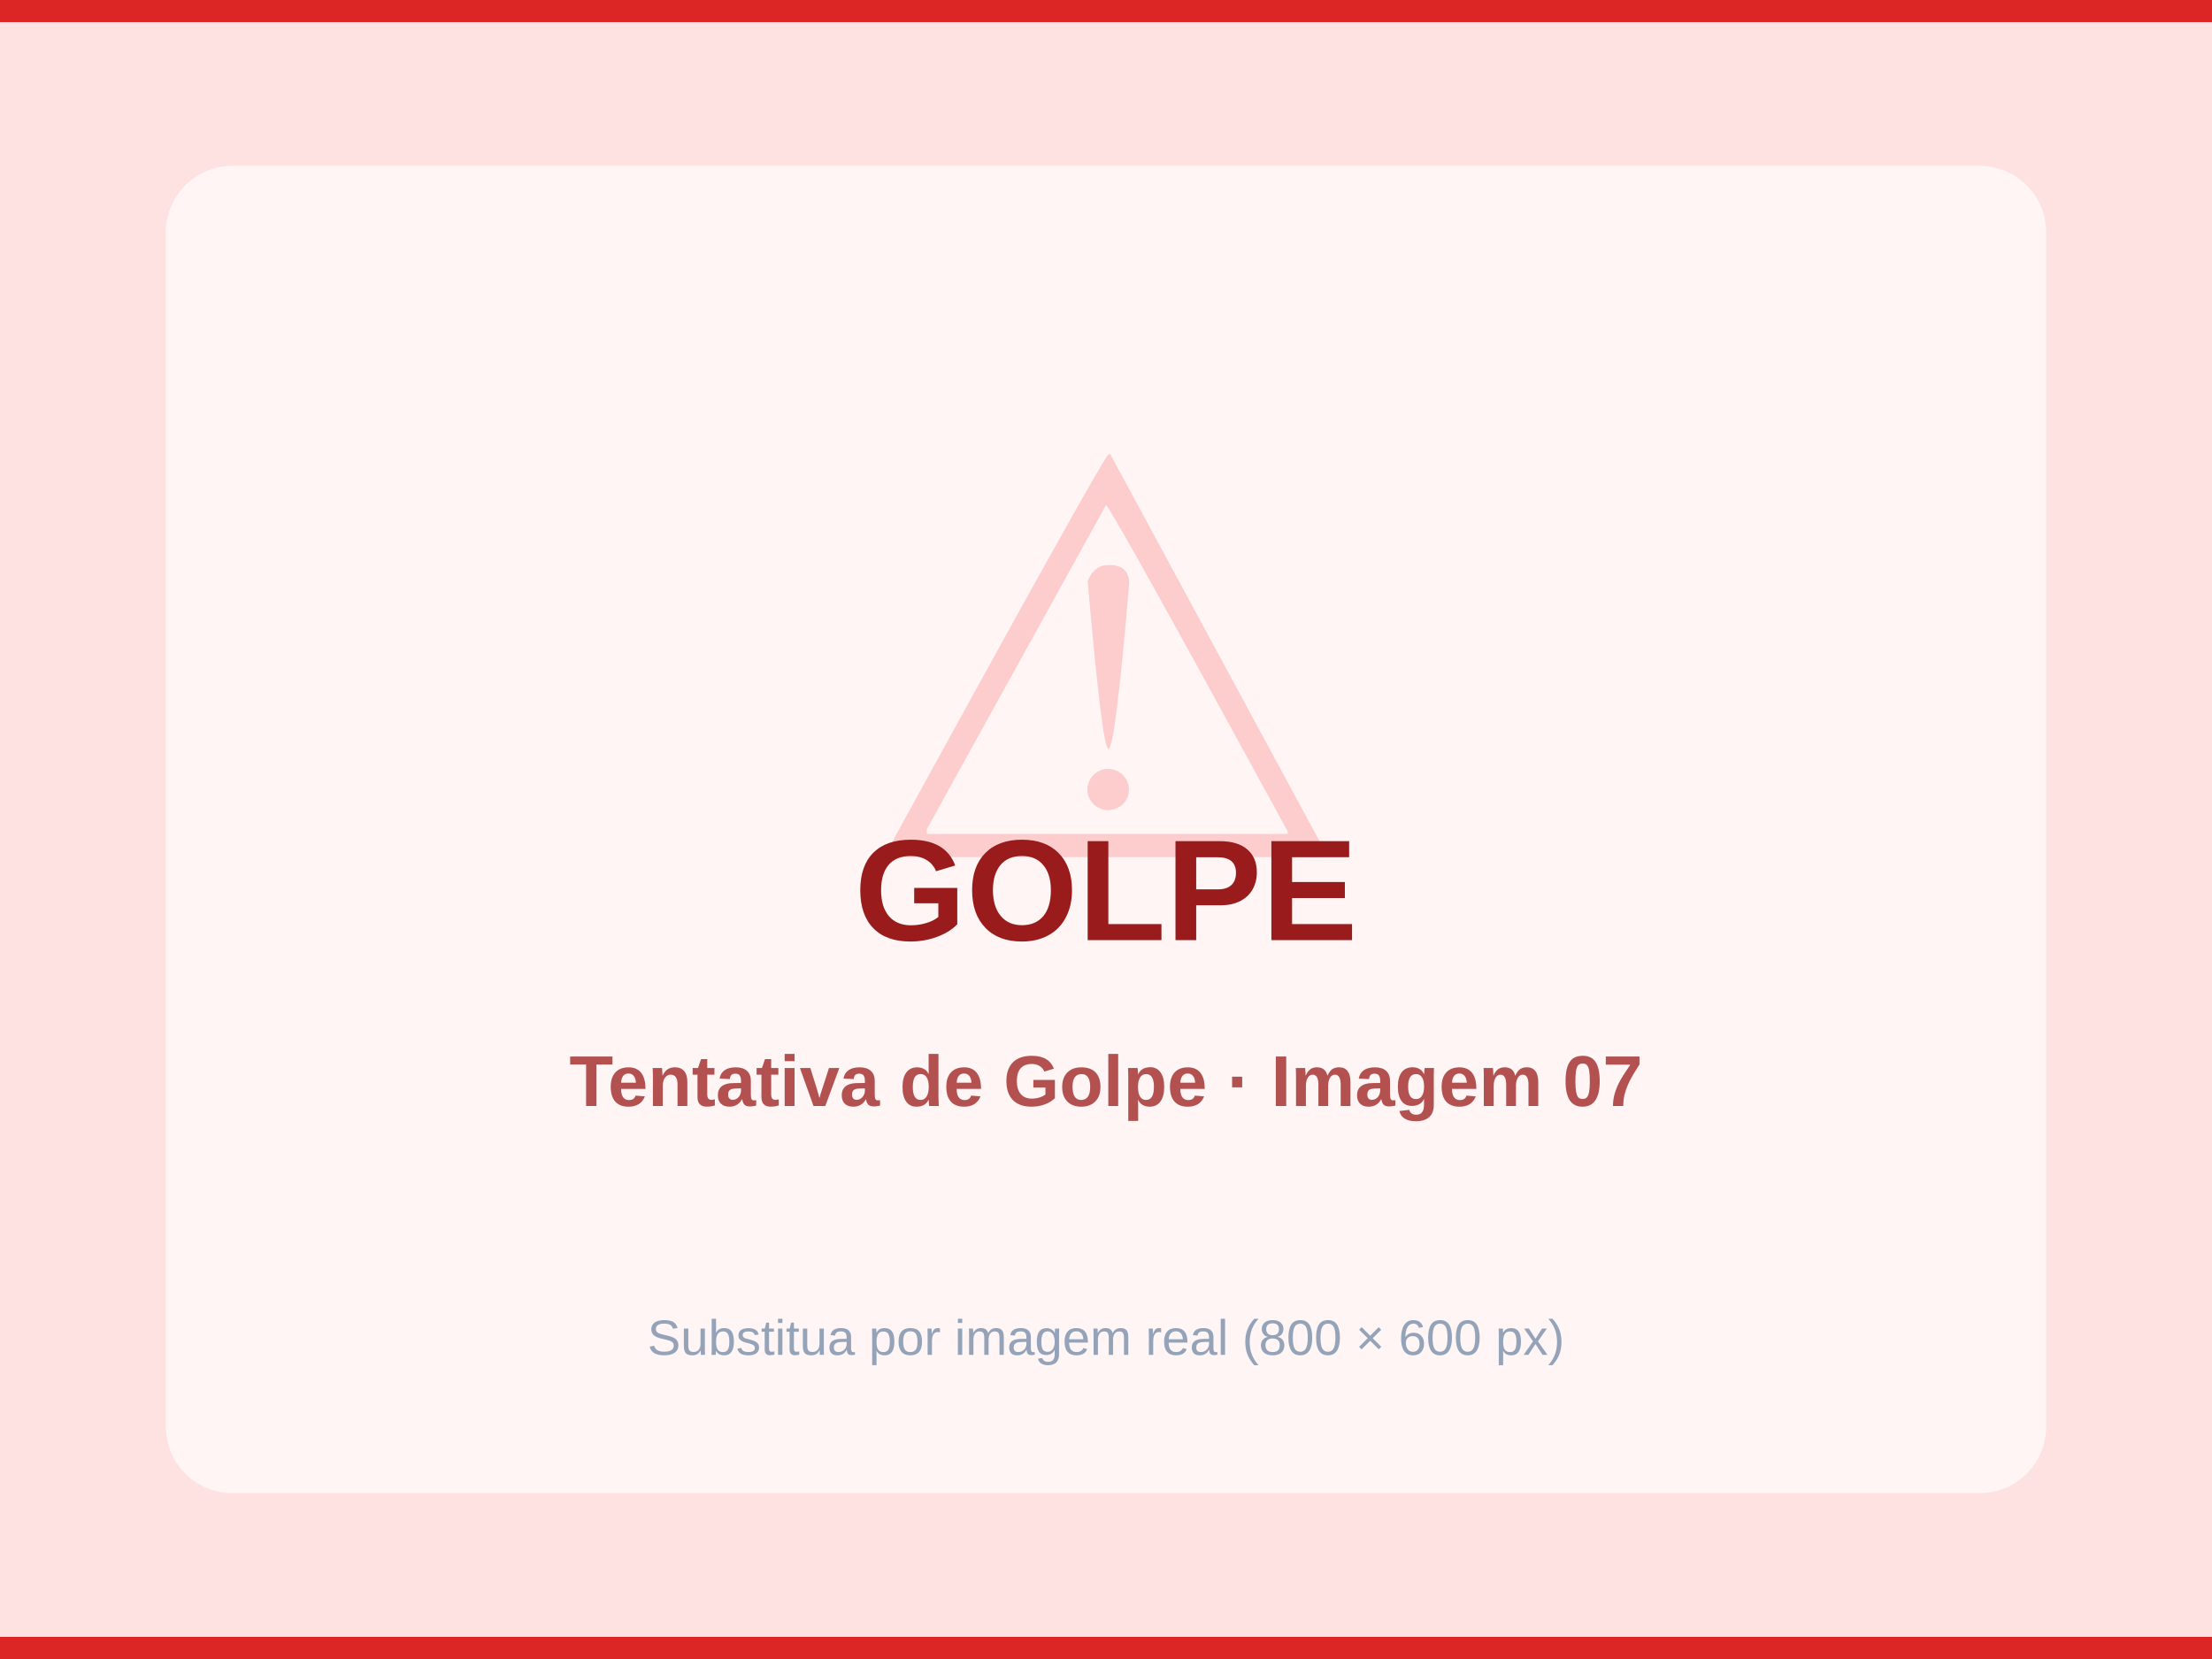
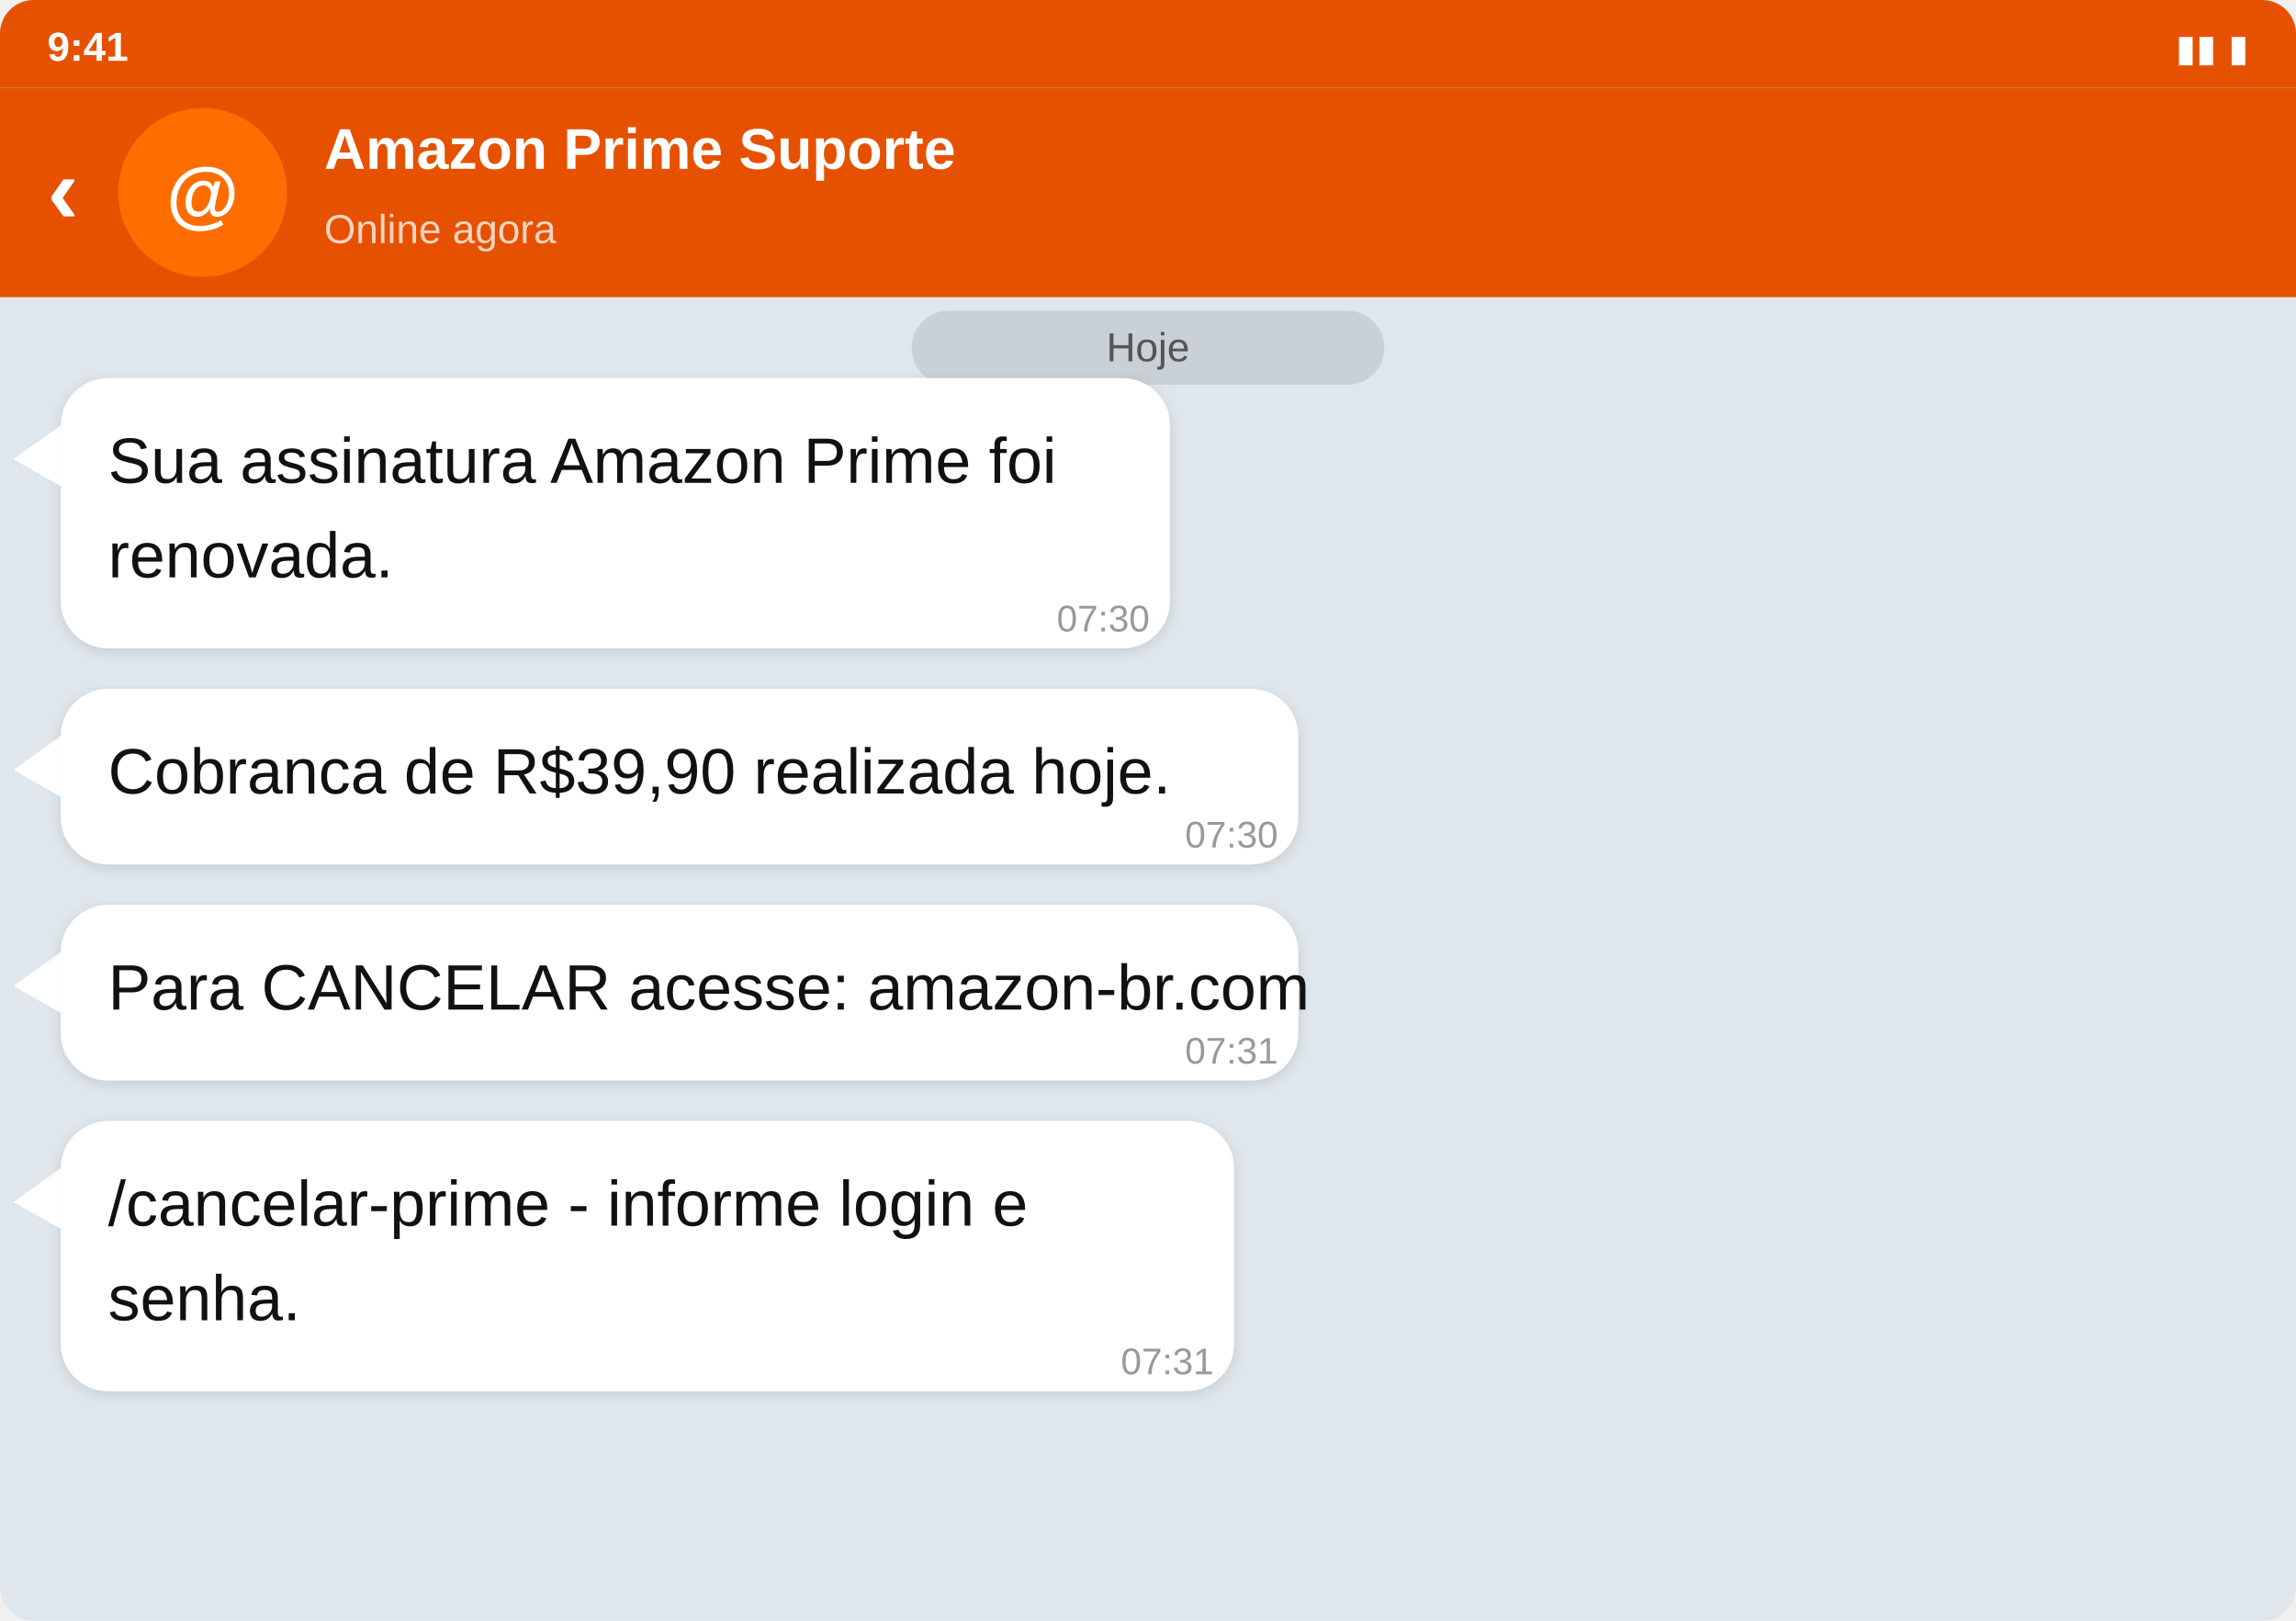
- <svg xmlns="http://www.w3.org/2000/svg" width="800" height="600" viewBox="0 0 800 600">
-   <rect width="800" height="600" fill="#FEE2E2" />
-   <rect width="800" height="8" fill="#DC2626" />
-   <rect x="60" y="60" width="680" height="480" rx="24" fill="white" fill-opacity="0.65" />
-   <text x="400" y="310" text-anchor="middle" font-family="Arial, Helvetica, sans-serif" font-size="200" font-weight="bold" fill="#FCA5A5" opacity="0.5">⚠</text>
-   <text x="400" y="340" text-anchor="middle" font-family="Arial, Helvetica, sans-serif" font-size="52" font-weight="900" fill="#991B1B">GOLPE</text>
-   <text x="400" y="400" text-anchor="middle" font-family="Arial, Helvetica, sans-serif" font-size="26" font-weight="600" fill="#991B1B" opacity="0.75">Tentativa de Golpe · Imagem 07</text>
-   <text x="400" y="490" text-anchor="middle" font-family="Arial, Helvetica, sans-serif" font-size="18" fill="#94A3B8">
-     Substitua por imagem real (800 × 600 px)
-   </text>
-   <rect y="592" width="800" height="8" fill="#DC2626" />
+ <svg xmlns="http://www.w3.org/2000/svg" width="680" height="480" viewBox="0 0 680 480">
+   <defs>
+     <filter id="bs" x="-4%" y="-4%" width="110%" height="115%">
+       <feDropShadow dx="0" dy="1" stdDeviation="2" flood-color="rgba(0,0,0,0.12)" />
+     </filter>
+     <clipPath id="fr">
+       <rect width="680" height="480" rx="10" />
+     </clipPath>
+   </defs>
+   <g clip-path="url(#fr)">
+     <rect width="680" height="480" fill="#dfe7ed" />
+     <rect width="680" height="26" fill="#E65100" />
+     <text x="14" y="18" font-family="Arial,sans-serif" font-size="12" fill="white" font-weight="bold">9:41</text>
+     <text x="666" y="18" font-family="Arial,sans-serif" font-size="11" fill="white" text-anchor="end">▮▮ ▮</text>
+     <rect y="26" width="680" height="62" fill="#E65100" />
+     <text x="14" y="66" font-family="Arial,sans-serif" font-size="28" fill="white" font-weight="bold">‹</text>
+     <circle cx="60" cy="57" r="25" fill="#FF6D00" />
+     <text x="60" y="65" text-anchor="middle" font-family="Arial,sans-serif" font-size="22" fill="white" font-weight="bold">@</text>
+     <text x="96" y="50" font-family="Arial,sans-serif" font-size="17" fill="white" font-weight="bold">Amazon Prime Suporte</text>
+     <text x="96" y="72" font-family="Arial,sans-serif" font-size="12" fill="rgba(255,255,255,0.75)">Online agora</text>
+     <rect x="270" y="92" width="140" height="22" rx="11" fill="rgba(0,0,0,0.1)" />
+     <text x="340" y="107" text-anchor="middle" font-family="Arial,sans-serif" font-size="12" fill="#555">Hoje</text>
+     <rect x="18" y="112" width="328.5" height="80" rx="14" fill="white" filter="url(#bs)" />
+     <polygon points="18,126 4,136 18,144" fill="white" />
+     <text x="32" y="143" font-family="Arial,sans-serif" font-size="19" fill="#111">Sua assinatura Amazon Prime foi</text>
+     <text x="32" y="171" font-family="Arial,sans-serif" font-size="19" fill="#111">renovada.</text>
+     <text x="340.5" y="187" text-anchor="end" font-family="Arial,sans-serif" font-size="11" fill="#999">07:30</text>
+     <rect x="18" y="204" width="366.5" height="52" rx="14" fill="white" filter="url(#bs)" />
+     <polygon points="18,218 4,228 18,236" fill="white" />
+     <text x="32" y="235" font-family="Arial,sans-serif" font-size="19" fill="#111">Cobranca de R$39,90 realizada hoje.</text>
+     <text x="378.5" y="251" text-anchor="end" font-family="Arial,sans-serif" font-size="11" fill="#999">07:30</text>
+     <rect x="18" y="268" width="366.5" height="52" rx="14" fill="white" filter="url(#bs)" />
+     <polygon points="18,282 4,292 18,300" fill="white" />
+     <text x="32" y="299" font-family="Arial,sans-serif" font-size="19" fill="#111">Para CANCELAR acesse: amazon-br.com</text>
+     <text x="378.5" y="315" text-anchor="end" font-family="Arial,sans-serif" font-size="11" fill="#999">07:31</text>
+     <rect x="18" y="332" width="347.5" height="80" rx="14" fill="white" filter="url(#bs)" />
+     <polygon points="18,346 4,356 18,364" fill="white" />
+     <text x="32" y="363" font-family="Arial,sans-serif" font-size="19" fill="#111">/cancelar-prime - informe login e</text>
+     <text x="32" y="391" font-family="Arial,sans-serif" font-size="19" fill="#111">senha.</text>
+     <text x="359.5" y="407" text-anchor="end" font-family="Arial,sans-serif" font-size="11" fill="#999">07:31</text>
+   </g>
</svg>
